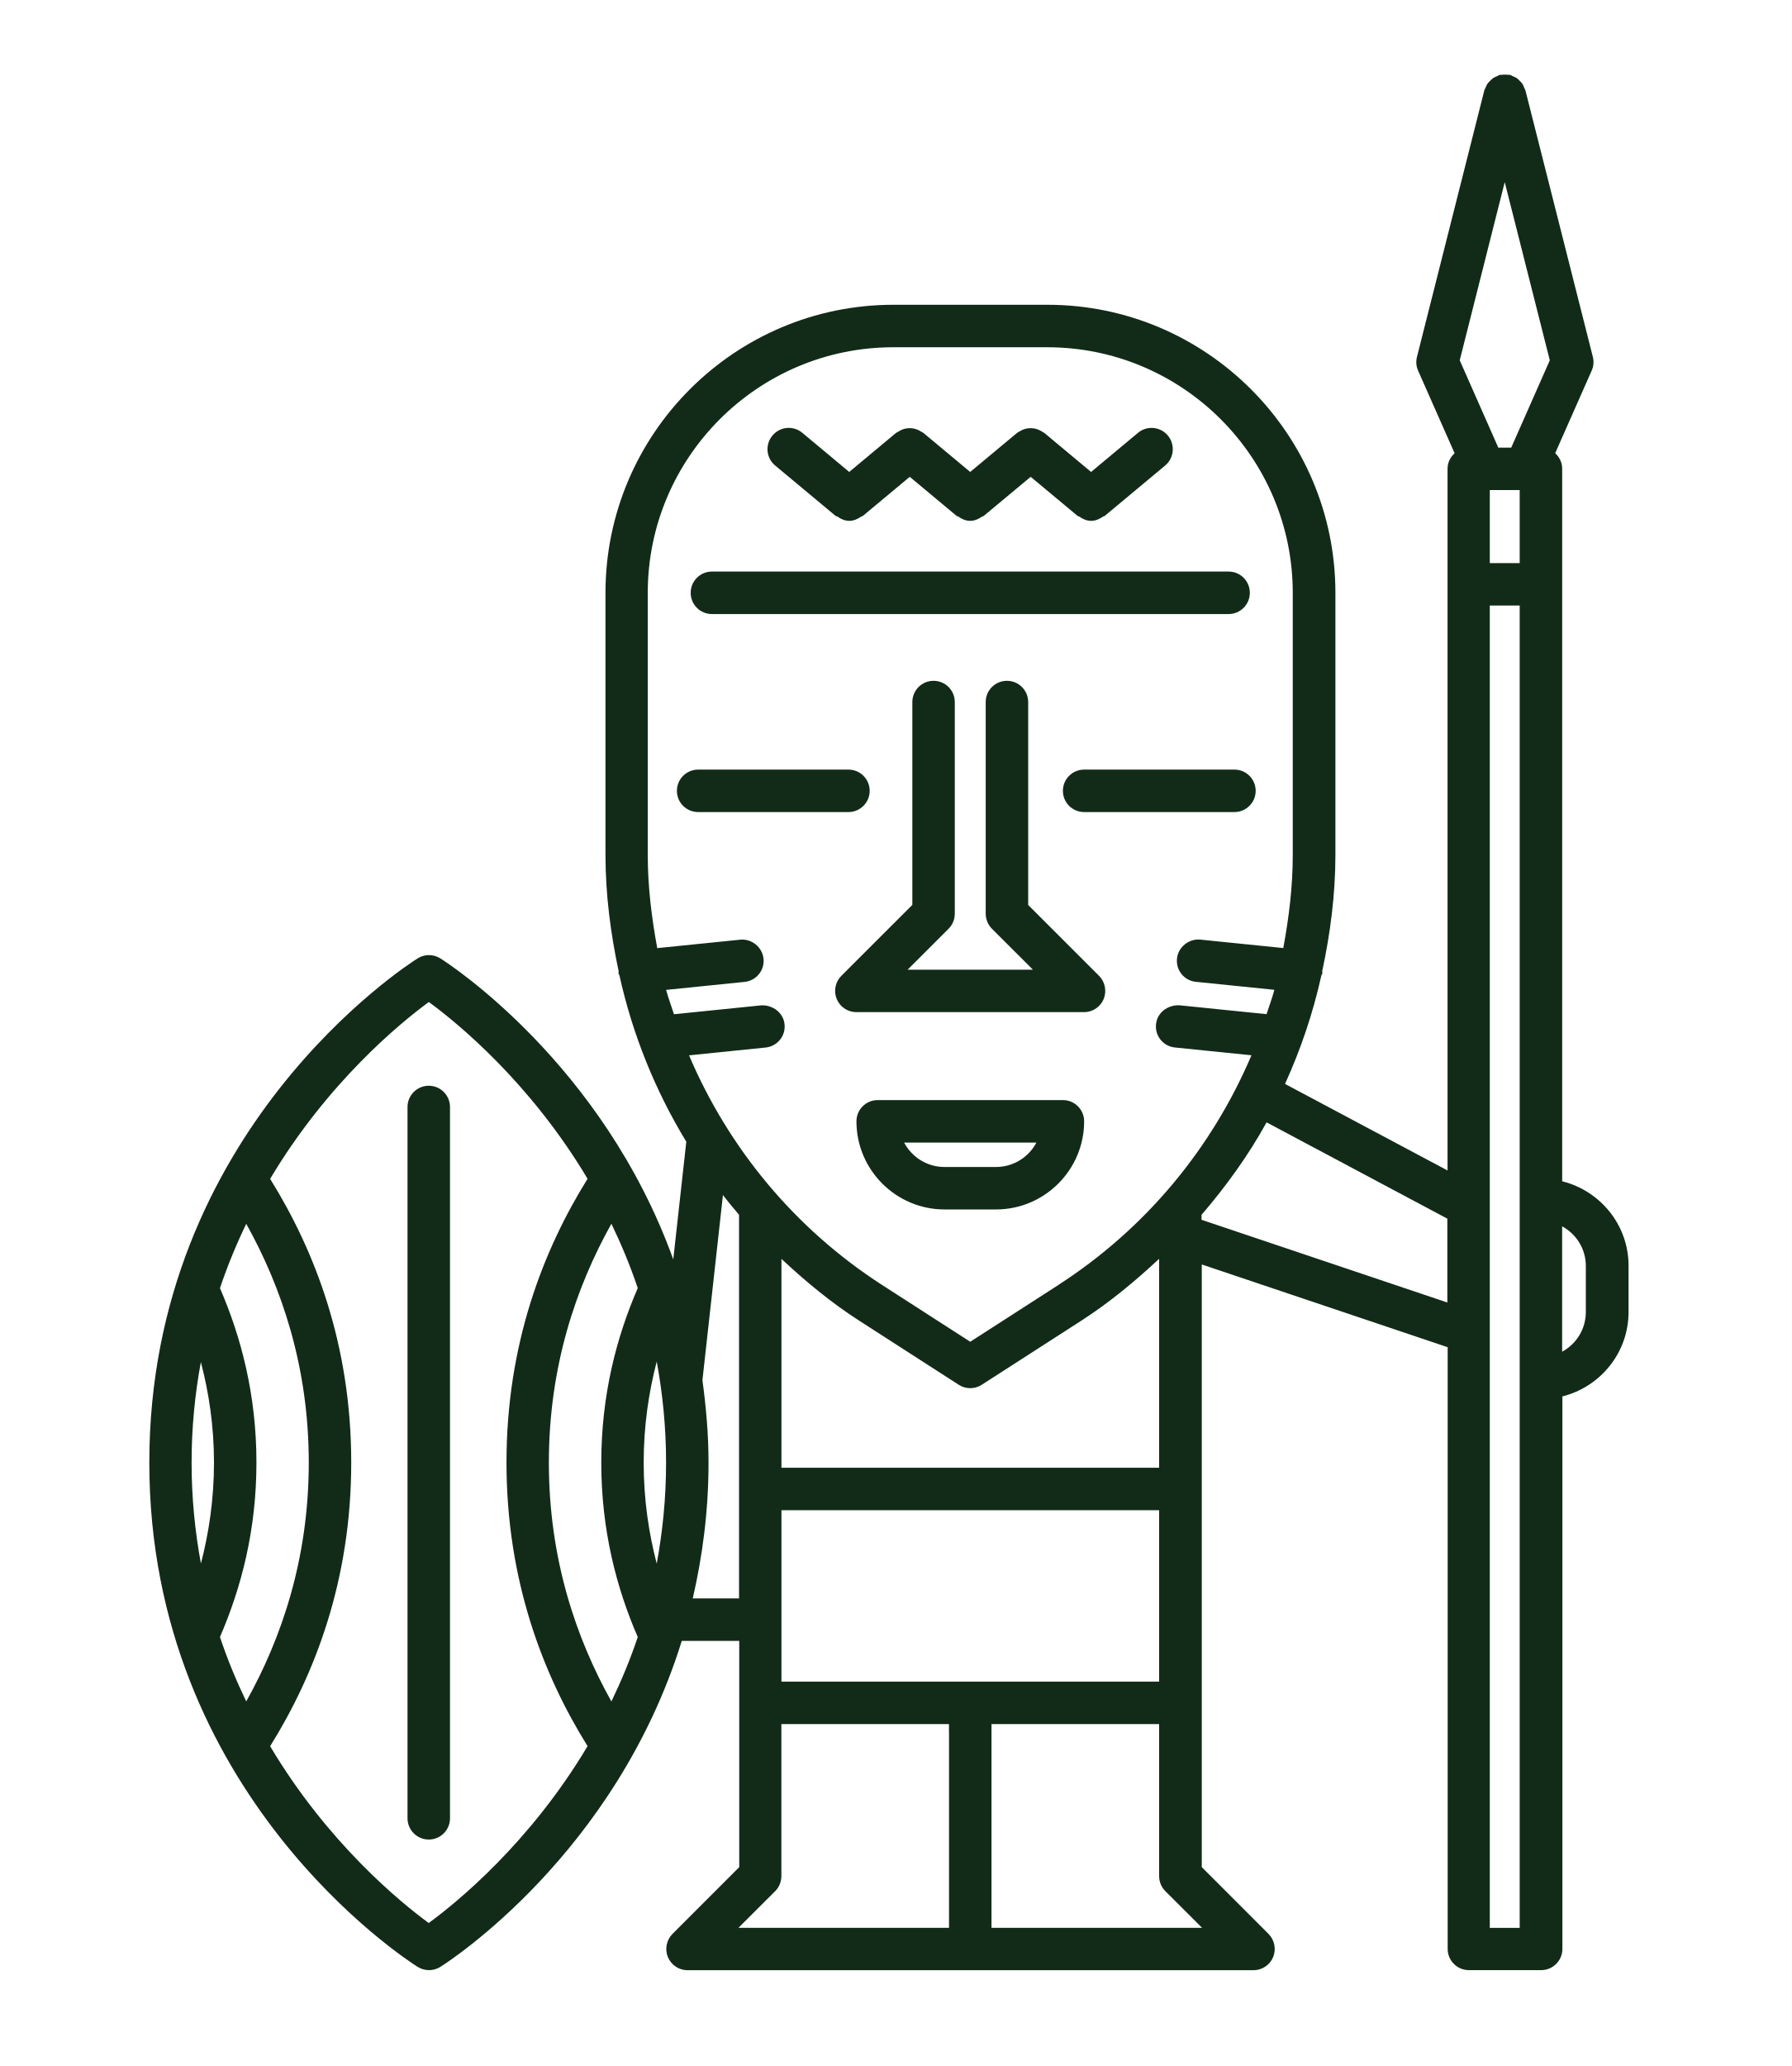
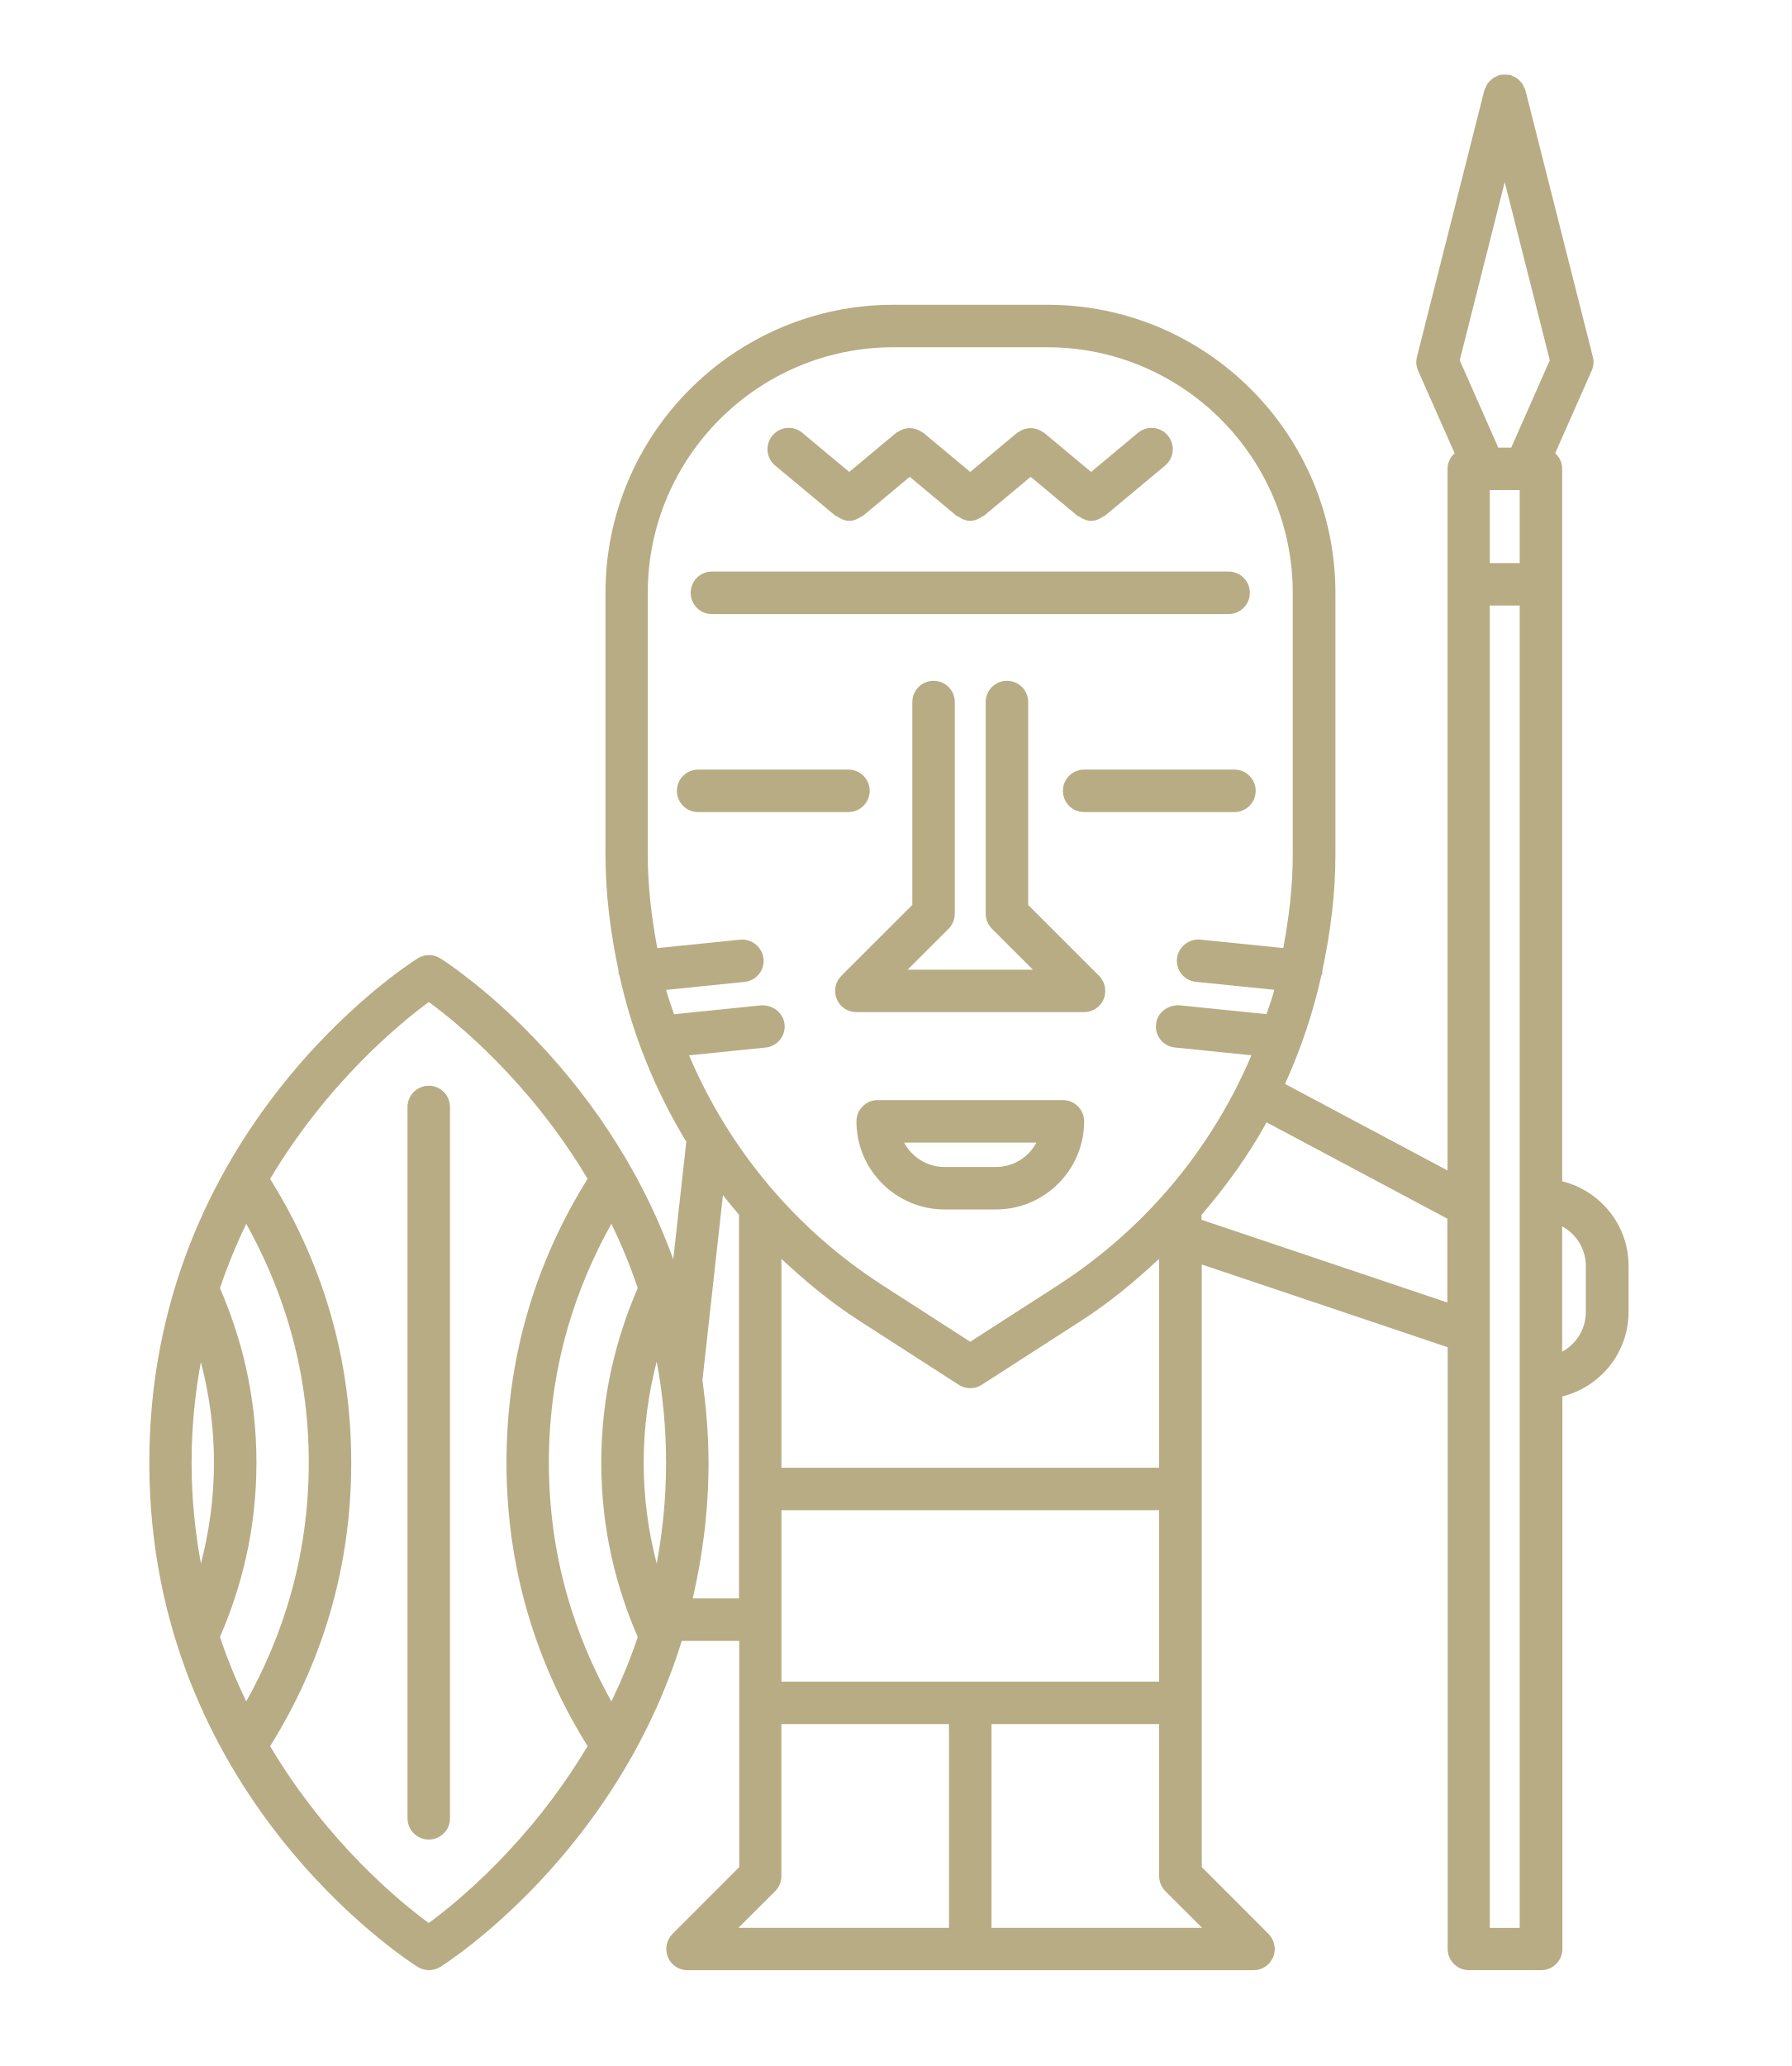
<svg xmlns="http://www.w3.org/2000/svg" width="72" height="83" viewBox="0 0 72 83" fill="none">
  <path d="M0 0H72V83H0V0Z" fill="white" />
-   <path d="M62.776 47.459V18.832C62.776 18.582 62.664 18.363 62.495 18.206L63.961 14.89C64.039 14.718 64.055 14.522 64.008 14.337L61.297 3.624C61.287 3.587 61.263 3.561 61.25 3.527C61.227 3.467 61.206 3.41 61.169 3.358C61.141 3.316 61.107 3.285 61.073 3.251C61.031 3.206 60.989 3.165 60.94 3.131C60.895 3.102 60.846 3.084 60.796 3.063C60.757 3.047 60.723 3.019 60.681 3.008C60.666 3.006 60.653 3.008 60.64 3.008C60.587 2.998 60.535 3 60.48 3C60.42 3 60.366 2.998 60.308 3.008C60.293 3.011 60.279 3.008 60.267 3.008C60.225 3.019 60.193 3.045 60.154 3.063C60.105 3.084 60.053 3.102 60.008 3.133C59.959 3.167 59.917 3.209 59.875 3.251C59.841 3.287 59.805 3.319 59.776 3.36C59.739 3.413 59.719 3.467 59.695 3.527C59.682 3.561 59.656 3.59 59.648 3.626L56.94 14.339C56.893 14.525 56.909 14.72 56.987 14.893L58.453 18.209C58.281 18.365 58.169 18.584 58.169 18.835V47.023L51.638 43.546C52.272 42.152 52.765 40.696 53.099 39.186C53.107 39.154 53.136 39.136 53.141 39.105C53.144 39.074 53.133 39.045 53.133 39.016C53.457 37.498 53.663 35.94 53.663 34.346V23.818C53.663 17.436 48.473 12.244 42.092 12.244H35.903C29.521 12.244 24.331 17.436 24.331 23.818V34.346C24.331 35.943 24.538 37.503 24.861 39.024C24.861 39.053 24.851 39.076 24.853 39.105C24.856 39.134 24.885 39.149 24.89 39.178C25.417 41.56 26.327 43.809 27.58 45.87C27.58 45.873 27.577 45.878 27.577 45.881L27.055 50.595C24.209 42.713 18.033 38.714 17.691 38.5C17.415 38.327 17.06 38.327 16.786 38.5C16.345 38.776 6 45.434 6 58.759C6 72.084 16.342 78.742 16.786 79.019C16.924 79.105 17.081 79.149 17.24 79.149C17.399 79.149 17.556 79.105 17.694 79.019C18.049 78.797 24.741 74.471 27.397 65.921H29.706V75.011L27.024 77.693C26.781 77.939 26.708 78.304 26.839 78.625C26.972 78.943 27.282 79.152 27.627 79.152H50.373C50.717 79.152 51.028 78.943 51.161 78.625C51.291 78.304 51.218 77.939 50.975 77.693L48.293 75.011V50.799L58.174 54.123V78.296C58.174 78.766 58.555 79.149 59.027 79.149H61.931C62.401 79.149 62.784 78.768 62.784 78.296V56.1C64.308 55.717 65.443 54.347 65.443 52.706V50.851C65.443 49.212 64.308 47.843 62.784 47.459H62.776ZM8.074 62.814C7.839 61.541 7.699 60.192 7.699 58.759C7.699 57.327 7.837 55.988 8.072 54.72C8.393 55.949 8.599 57.29 8.599 58.759C8.599 60.228 8.395 61.577 8.074 62.814ZM8.839 65.765C9.692 63.797 10.305 61.473 10.305 58.759C10.305 56.046 9.692 53.718 8.839 51.751C9.147 50.835 9.504 49.977 9.895 49.166C11.309 51.699 12.408 54.895 12.408 58.759C12.408 62.623 11.312 65.819 9.895 68.353C9.504 67.541 9.144 66.683 8.839 65.765ZM17.232 77.258C16.118 76.444 13.178 74.056 10.855 70.153C12.645 67.283 14.114 63.5 14.114 58.757C14.114 54.013 12.645 50.233 10.855 47.36C13.18 43.459 16.118 41.072 17.232 40.255C18.346 41.069 21.287 43.457 23.611 47.357C21.822 50.23 20.353 54.011 20.353 58.754C20.353 63.497 21.824 67.281 23.611 70.15C21.287 74.051 18.346 76.438 17.232 77.252V77.258ZM24.569 68.355C23.152 65.819 22.056 62.626 22.056 58.759C22.056 54.892 23.152 51.699 24.569 49.163C24.96 49.974 25.32 50.833 25.628 51.748C24.775 53.716 24.162 56.043 24.162 58.759C24.162 61.475 24.775 63.8 25.628 65.767C25.32 66.686 24.96 67.544 24.569 68.355ZM26.39 62.819C26.069 61.58 25.866 60.236 25.866 58.759C25.866 57.282 26.069 55.939 26.39 54.699C26.625 55.973 26.766 57.324 26.766 58.759C26.766 60.194 26.625 61.546 26.39 62.819ZM27.838 64.217C28.224 62.537 28.472 60.732 28.472 58.759C28.472 57.598 28.37 56.508 28.227 55.448L29.051 48.012C29.26 48.281 29.477 48.545 29.698 48.803V64.215H27.838V64.217ZM38.136 69.584V77.448H29.675L31.152 75.974C31.311 75.815 31.399 75.596 31.399 75.369V69.263H38.134V69.584H38.136ZM31.402 67.557V60.672H46.579V67.557H31.402ZM31.402 58.965V50.575C32.367 51.475 33.39 52.328 34.528 53.058L38.528 55.633C38.668 55.725 38.83 55.769 38.989 55.769C39.148 55.769 39.31 55.725 39.451 55.633L43.451 53.058C44.588 52.325 45.611 51.475 46.579 50.572V58.965H31.402ZM48.304 77.448H39.843V69.263H46.579V75.369C46.579 75.596 46.668 75.812 46.827 75.974L48.304 77.448ZM42.527 51.626L38.989 53.904L35.451 51.626C31.927 49.353 29.273 46.121 27.689 42.398L30.765 42.084C31.235 42.038 31.577 41.617 31.527 41.15C31.48 40.681 31.05 40.37 30.593 40.389L27.084 40.746C26.977 40.42 26.857 40.099 26.768 39.768L29.92 39.447C30.39 39.4 30.732 38.98 30.682 38.513C30.632 38.043 30.197 37.706 29.748 37.751L26.411 38.09C26.186 36.866 26.03 35.622 26.03 34.346V23.818C26.03 18.376 30.458 13.951 35.895 13.951H42.084C47.524 13.951 51.949 18.378 51.949 23.818V34.346C51.949 35.619 51.795 36.864 51.568 38.087L48.231 37.748C47.785 37.704 47.344 38.04 47.297 38.51C47.247 38.98 47.589 39.4 48.059 39.444L51.21 39.765C51.122 40.096 51.002 40.417 50.895 40.743L47.388 40.386C46.931 40.368 46.498 40.678 46.454 41.148C46.404 41.617 46.746 42.038 47.216 42.082L50.289 42.395C48.706 46.118 46.052 49.351 42.527 51.623V51.626ZM58.164 52.328L48.283 49.004V48.806C49.274 47.65 50.167 46.416 50.897 45.09L58.161 48.959V52.328H58.164ZM61.068 48.2V77.451H59.867V24.327H61.068V48.198V48.2ZM61.068 22.623H59.867V19.688H61.068V22.623ZM60.728 17.984H60.209L58.659 14.475L60.467 7.316L62.278 14.475L60.728 17.984ZM63.726 52.711C63.726 53.398 63.34 53.998 62.774 54.303V49.267C63.34 49.573 63.726 50.17 63.726 50.859V52.714V52.711Z" fill="#122B18" />
-   <path d="M28.608 24.669H49.371C49.841 24.669 50.224 24.288 50.224 23.816C50.224 23.343 49.843 22.962 49.371 22.962H28.608C28.138 22.962 27.755 23.343 27.755 23.816C27.755 24.288 28.136 24.669 28.608 24.669Z" fill="#122B18" />
-   <path d="M41.317 36.352V28.204C41.317 27.734 40.936 27.351 40.464 27.351C39.991 27.351 39.61 27.732 39.61 28.204V36.704C39.61 36.931 39.699 37.148 39.858 37.31L41.507 38.956H36.472L38.12 37.31C38.28 37.151 38.368 36.931 38.368 36.704V28.204C38.368 27.734 37.987 27.351 37.515 27.351C37.043 27.351 36.662 27.732 36.662 28.204V36.352L33.808 39.204C33.565 39.449 33.492 39.815 33.623 40.135C33.755 40.454 34.066 40.662 34.41 40.662H43.563C43.907 40.662 44.218 40.454 44.351 40.135C44.481 39.815 44.408 39.449 44.166 39.204L41.312 36.352H41.317Z" fill="#122B18" />
-   <path d="M34.948 31.771C34.948 31.301 34.567 30.918 34.095 30.918H28.055C27.585 30.918 27.201 31.298 27.201 31.771C27.201 32.243 27.582 32.624 28.055 32.624H34.095C34.564 32.624 34.948 32.243 34.948 31.771Z" fill="#122B18" />
-   <path d="M50.459 31.771C50.459 31.301 50.078 30.918 49.606 30.918H43.566C43.096 30.918 42.712 31.298 42.712 31.771C42.712 32.243 43.093 32.624 43.566 32.624H49.606C50.075 32.624 50.459 32.243 50.459 31.771Z" fill="#122B18" />
-   <path d="M42.713 44.195H35.269C34.799 44.195 34.416 44.576 34.416 45.048C34.416 47 36.005 48.589 37.956 48.589H40.023C41.974 48.589 43.566 47 43.566 45.048C43.566 44.579 43.185 44.195 42.713 44.195ZM40.023 46.883H37.956C37.252 46.883 36.639 46.486 36.333 45.902H41.648C41.34 46.486 40.727 46.883 40.023 46.883Z" fill="#122B18" />
-   <path d="M33.583 20.726C33.602 20.742 33.628 20.737 33.646 20.75C33.792 20.854 33.954 20.925 34.129 20.925C34.303 20.925 34.465 20.854 34.611 20.75C34.63 20.737 34.656 20.742 34.674 20.726L36.558 19.156L38.441 20.726C38.46 20.742 38.486 20.737 38.504 20.75C38.65 20.854 38.812 20.925 38.987 20.925C39.161 20.925 39.323 20.854 39.469 20.75C39.488 20.737 39.514 20.742 39.532 20.726L41.418 19.156L43.302 20.726C43.32 20.742 43.346 20.737 43.365 20.75C43.511 20.854 43.673 20.925 43.847 20.925C44.022 20.925 44.184 20.854 44.33 20.75C44.348 20.737 44.374 20.742 44.393 20.726L46.822 18.702C47.184 18.399 47.231 17.862 46.931 17.499C46.626 17.134 46.089 17.087 45.729 17.389L43.845 18.96L41.961 17.389C41.938 17.369 41.906 17.363 41.883 17.345C41.833 17.311 41.781 17.282 41.726 17.262C41.677 17.241 41.63 17.228 41.578 17.217C41.523 17.207 41.471 17.201 41.416 17.201C41.361 17.201 41.309 17.207 41.254 17.217C41.202 17.228 41.155 17.241 41.105 17.262C41.05 17.285 41.001 17.311 40.951 17.345C40.925 17.363 40.897 17.369 40.873 17.389L38.987 18.96L37.103 17.389C37.077 17.369 37.048 17.363 37.022 17.345C36.972 17.311 36.923 17.285 36.868 17.262C36.819 17.241 36.769 17.228 36.717 17.217C36.662 17.207 36.61 17.201 36.555 17.201C36.5 17.201 36.448 17.207 36.393 17.217C36.341 17.228 36.291 17.241 36.245 17.262C36.19 17.285 36.14 17.314 36.088 17.348C36.062 17.366 36.033 17.371 36.01 17.389L34.126 18.96L32.242 17.389C31.877 17.084 31.342 17.134 31.04 17.499C30.737 17.862 30.786 18.399 31.149 18.702L33.578 20.726H33.583Z" fill="#122B18" />
-   <path d="M17.23 43.619C16.76 43.619 16.376 44 16.376 44.472V73.049C16.376 73.519 16.757 73.902 17.23 73.902C17.702 73.902 18.083 73.521 18.083 73.049V44.472C18.083 44.002 17.702 43.619 17.23 43.619Z" fill="#122B18" />
+   <path d="M62.776 47.459V18.832C62.776 18.582 62.664 18.363 62.495 18.206L63.961 14.89C64.039 14.718 64.055 14.522 64.008 14.337L61.297 3.624C61.287 3.587 61.263 3.561 61.25 3.527C61.227 3.467 61.206 3.41 61.169 3.358C61.141 3.316 61.107 3.285 61.073 3.251C61.031 3.206 60.989 3.165 60.94 3.131C60.895 3.102 60.846 3.084 60.796 3.063C60.757 3.047 60.723 3.019 60.681 3.008C60.666 3.006 60.653 3.008 60.64 3.008C60.587 2.998 60.535 3 60.48 3C60.42 3 60.366 2.998 60.308 3.008C60.293 3.011 60.279 3.008 60.267 3.008C60.225 3.019 60.193 3.045 60.154 3.063C60.105 3.084 60.053 3.102 60.008 3.133C59.959 3.167 59.917 3.209 59.875 3.251C59.841 3.287 59.805 3.319 59.776 3.36C59.739 3.413 59.719 3.467 59.695 3.527C59.682 3.561 59.656 3.59 59.648 3.626L56.94 14.339C56.893 14.525 56.909 14.72 56.987 14.893L58.453 18.209C58.281 18.365 58.169 18.584 58.169 18.835V47.023L51.638 43.546C52.272 42.152 52.765 40.696 53.099 39.186C53.107 39.154 53.136 39.136 53.141 39.105C53.144 39.074 53.133 39.045 53.133 39.016C53.457 37.498 53.663 35.94 53.663 34.346V23.818C53.663 17.436 48.473 12.244 42.092 12.244H35.903C29.521 12.244 24.331 17.436 24.331 23.818V34.346C24.331 35.943 24.538 37.503 24.861 39.024C24.861 39.053 24.851 39.076 24.853 39.105C24.856 39.134 24.885 39.149 24.89 39.178C25.417 41.56 26.327 43.809 27.58 45.87C27.58 45.873 27.577 45.878 27.577 45.881L27.055 50.595C24.209 42.713 18.033 38.714 17.691 38.5C17.415 38.327 17.06 38.327 16.786 38.5C16.345 38.776 6 45.434 6 58.759C6 72.084 16.342 78.742 16.786 79.019C16.924 79.105 17.081 79.149 17.24 79.149C17.399 79.149 17.556 79.105 17.694 79.019C18.049 78.797 24.741 74.471 27.397 65.921H29.706V75.011L27.024 77.693C26.781 77.939 26.708 78.304 26.839 78.625C26.972 78.943 27.282 79.152 27.627 79.152H50.373C50.717 79.152 51.028 78.943 51.161 78.625C51.291 78.304 51.218 77.939 50.975 77.693L48.293 75.011V50.799L58.174 54.123V78.296C58.174 78.766 58.555 79.149 59.027 79.149H61.931C62.401 79.149 62.784 78.768 62.784 78.296V56.1C64.308 55.717 65.443 54.347 65.443 52.706V50.851C65.443 49.212 64.308 47.843 62.784 47.459H62.776ZM8.074 62.814C7.839 61.541 7.699 60.192 7.699 58.759C7.699 57.327 7.837 55.988 8.072 54.72C8.393 55.949 8.599 57.29 8.599 58.759C8.599 60.228 8.395 61.577 8.074 62.814ZM8.839 65.765C9.692 63.797 10.305 61.473 10.305 58.759C10.305 56.046 9.692 53.718 8.839 51.751C9.147 50.835 9.504 49.977 9.895 49.166C11.309 51.699 12.408 54.895 12.408 58.759C12.408 62.623 11.312 65.819 9.895 68.353C9.504 67.541 9.144 66.683 8.839 65.765ZM17.232 77.258C16.118 76.444 13.178 74.056 10.855 70.153C12.645 67.283 14.114 63.5 14.114 58.757C14.114 54.013 12.645 50.233 10.855 47.36C13.18 43.459 16.118 41.072 17.232 40.255C18.346 41.069 21.287 43.457 23.611 47.357C21.822 50.23 20.353 54.011 20.353 58.754C20.353 63.497 21.824 67.281 23.611 70.15C21.287 74.051 18.346 76.438 17.232 77.252V77.258ZM24.569 68.355C23.152 65.819 22.056 62.626 22.056 58.759C22.056 54.892 23.152 51.699 24.569 49.163C24.96 49.974 25.32 50.833 25.628 51.748C24.775 53.716 24.162 56.043 24.162 58.759C24.162 61.475 24.775 63.8 25.628 65.767C25.32 66.686 24.96 67.544 24.569 68.355ZM26.39 62.819C26.069 61.58 25.866 60.236 25.866 58.759C25.866 57.282 26.069 55.939 26.39 54.699C26.625 55.973 26.766 57.324 26.766 58.759C26.766 60.194 26.625 61.546 26.39 62.819ZM27.838 64.217C28.224 62.537 28.472 60.732 28.472 58.759C28.472 57.598 28.37 56.508 28.227 55.448L29.051 48.012C29.26 48.281 29.477 48.545 29.698 48.803V64.215H27.838V64.217ZM38.136 69.584V77.448H29.675L31.152 75.974C31.311 75.815 31.399 75.596 31.399 75.369V69.263H38.134V69.584H38.136ZM31.402 67.557V60.672H46.579V67.557H31.402ZM31.402 58.965V50.575C32.367 51.475 33.39 52.328 34.528 53.058L38.528 55.633C38.668 55.725 38.83 55.769 38.989 55.769C39.148 55.769 39.31 55.725 39.451 55.633L43.451 53.058C44.588 52.325 45.611 51.475 46.579 50.572V58.965H31.402ZM48.304 77.448H39.843V69.263H46.579V75.369C46.579 75.596 46.668 75.812 46.827 75.974L48.304 77.448ZM42.527 51.626L38.989 53.904L35.451 51.626C31.927 49.353 29.273 46.121 27.689 42.398L30.765 42.084C31.235 42.038 31.577 41.617 31.527 41.15C31.48 40.681 31.05 40.37 30.593 40.389L27.084 40.746C26.977 40.42 26.857 40.099 26.768 39.768L29.92 39.447C30.39 39.4 30.732 38.98 30.682 38.513C30.632 38.043 30.197 37.706 29.748 37.751L26.411 38.09C26.186 36.866 26.03 35.622 26.03 34.346V23.818C26.03 18.376 30.458 13.951 35.895 13.951H42.084C47.524 13.951 51.949 18.378 51.949 23.818V34.346C51.949 35.619 51.795 36.864 51.568 38.087L48.231 37.748C47.785 37.704 47.344 38.04 47.297 38.51C47.247 38.98 47.589 39.4 48.059 39.444L51.21 39.765C51.122 40.096 51.002 40.417 50.895 40.743L47.388 40.386C46.931 40.368 46.498 40.678 46.454 41.148C46.404 41.617 46.746 42.038 47.216 42.082L50.289 42.395C48.706 46.118 46.052 49.351 42.527 51.623V51.626ZM58.164 52.328L48.283 49.004V48.806C49.274 47.65 50.167 46.416 50.897 45.09L58.161 48.959V52.328H58.164ZM61.068 48.2V77.451H59.867V24.327H61.068V48.198V48.2ZM61.068 22.623H59.867V19.688H61.068V22.623ZM60.728 17.984H60.209L58.659 14.475L60.467 7.316L62.278 14.475L60.728 17.984ZM63.726 52.711C63.726 53.398 63.34 53.998 62.774 54.303V49.267C63.34 49.573 63.726 50.17 63.726 50.859V52.714V52.711Z" fill="#B7AC84" />
+   <path d="M28.608 24.669H49.371C49.841 24.669 50.224 24.288 50.224 23.816C50.224 23.343 49.843 22.962 49.371 22.962H28.608C28.138 22.962 27.755 23.343 27.755 23.816C27.755 24.288 28.136 24.669 28.608 24.669Z" fill="#B7AC84" />
+   <path d="M41.317 36.352V28.204C41.317 27.734 40.936 27.351 40.464 27.351C39.991 27.351 39.61 27.732 39.61 28.204V36.704C39.61 36.931 39.699 37.148 39.858 37.31L41.507 38.956H36.472L38.12 37.31C38.28 37.151 38.368 36.931 38.368 36.704V28.204C38.368 27.734 37.987 27.351 37.515 27.351C37.043 27.351 36.662 27.732 36.662 28.204V36.352L33.808 39.204C33.565 39.449 33.492 39.815 33.623 40.135C33.755 40.454 34.066 40.662 34.41 40.662H43.563C43.907 40.662 44.218 40.454 44.351 40.135C44.481 39.815 44.408 39.449 44.166 39.204L41.312 36.352H41.317Z" fill="#B7AC84" />
+   <path d="M34.948 31.771C34.948 31.301 34.567 30.918 34.095 30.918H28.055C27.585 30.918 27.201 31.298 27.201 31.771C27.201 32.243 27.582 32.624 28.055 32.624H34.095C34.564 32.624 34.948 32.243 34.948 31.771Z" fill="#B7AC84" />
+   <path d="M50.459 31.771C50.459 31.301 50.078 30.918 49.606 30.918H43.566C43.096 30.918 42.712 31.298 42.712 31.771C42.712 32.243 43.093 32.624 43.566 32.624H49.606C50.075 32.624 50.459 32.243 50.459 31.771Z" fill="#B7AC84" />
+   <path d="M42.713 44.195H35.269C34.799 44.195 34.416 44.576 34.416 45.048C34.416 47 36.005 48.589 37.956 48.589H40.023C41.974 48.589 43.566 47 43.566 45.048C43.566 44.579 43.185 44.195 42.713 44.195ZM40.023 46.883H37.956C37.252 46.883 36.639 46.486 36.333 45.902H41.648C41.34 46.486 40.727 46.883 40.023 46.883Z" fill="#B7AC84" />
+   <path d="M33.583 20.726C33.602 20.742 33.628 20.737 33.646 20.75C33.792 20.854 33.954 20.925 34.129 20.925C34.303 20.925 34.465 20.854 34.611 20.75C34.63 20.737 34.656 20.742 34.674 20.726L36.558 19.156L38.441 20.726C38.46 20.742 38.486 20.737 38.504 20.75C38.65 20.854 38.812 20.925 38.987 20.925C39.161 20.925 39.323 20.854 39.469 20.75C39.488 20.737 39.514 20.742 39.532 20.726L41.418 19.156L43.302 20.726C43.32 20.742 43.346 20.737 43.365 20.75C43.511 20.854 43.673 20.925 43.847 20.925C44.022 20.925 44.184 20.854 44.33 20.75C44.348 20.737 44.374 20.742 44.393 20.726L46.822 18.702C47.184 18.399 47.231 17.862 46.931 17.499C46.626 17.134 46.089 17.087 45.729 17.389L43.845 18.96L41.961 17.389C41.938 17.369 41.906 17.363 41.883 17.345C41.833 17.311 41.781 17.282 41.726 17.262C41.677 17.241 41.63 17.228 41.578 17.217C41.523 17.207 41.471 17.201 41.416 17.201C41.361 17.201 41.309 17.207 41.254 17.217C41.202 17.228 41.155 17.241 41.105 17.262C41.05 17.285 41.001 17.311 40.951 17.345C40.925 17.363 40.897 17.369 40.873 17.389L38.987 18.96L37.103 17.389C37.077 17.369 37.048 17.363 37.022 17.345C36.972 17.311 36.923 17.285 36.868 17.262C36.819 17.241 36.769 17.228 36.717 17.217C36.662 17.207 36.61 17.201 36.555 17.201C36.5 17.201 36.448 17.207 36.393 17.217C36.341 17.228 36.291 17.241 36.245 17.262C36.19 17.285 36.14 17.314 36.088 17.348C36.062 17.366 36.033 17.371 36.01 17.389L34.126 18.96L32.242 17.389C31.877 17.084 31.342 17.134 31.04 17.499C30.737 17.862 30.786 18.399 31.149 18.702L33.578 20.726H33.583Z" fill="#B7AC84" />
+   <path d="M17.23 43.619C16.76 43.619 16.376 44 16.376 44.472V73.049C16.376 73.519 16.757 73.902 17.23 73.902C17.702 73.902 18.083 73.521 18.083 73.049V44.472C18.083 44.002 17.702 43.619 17.23 43.619Z" fill="#B7AC84" />
</svg>
